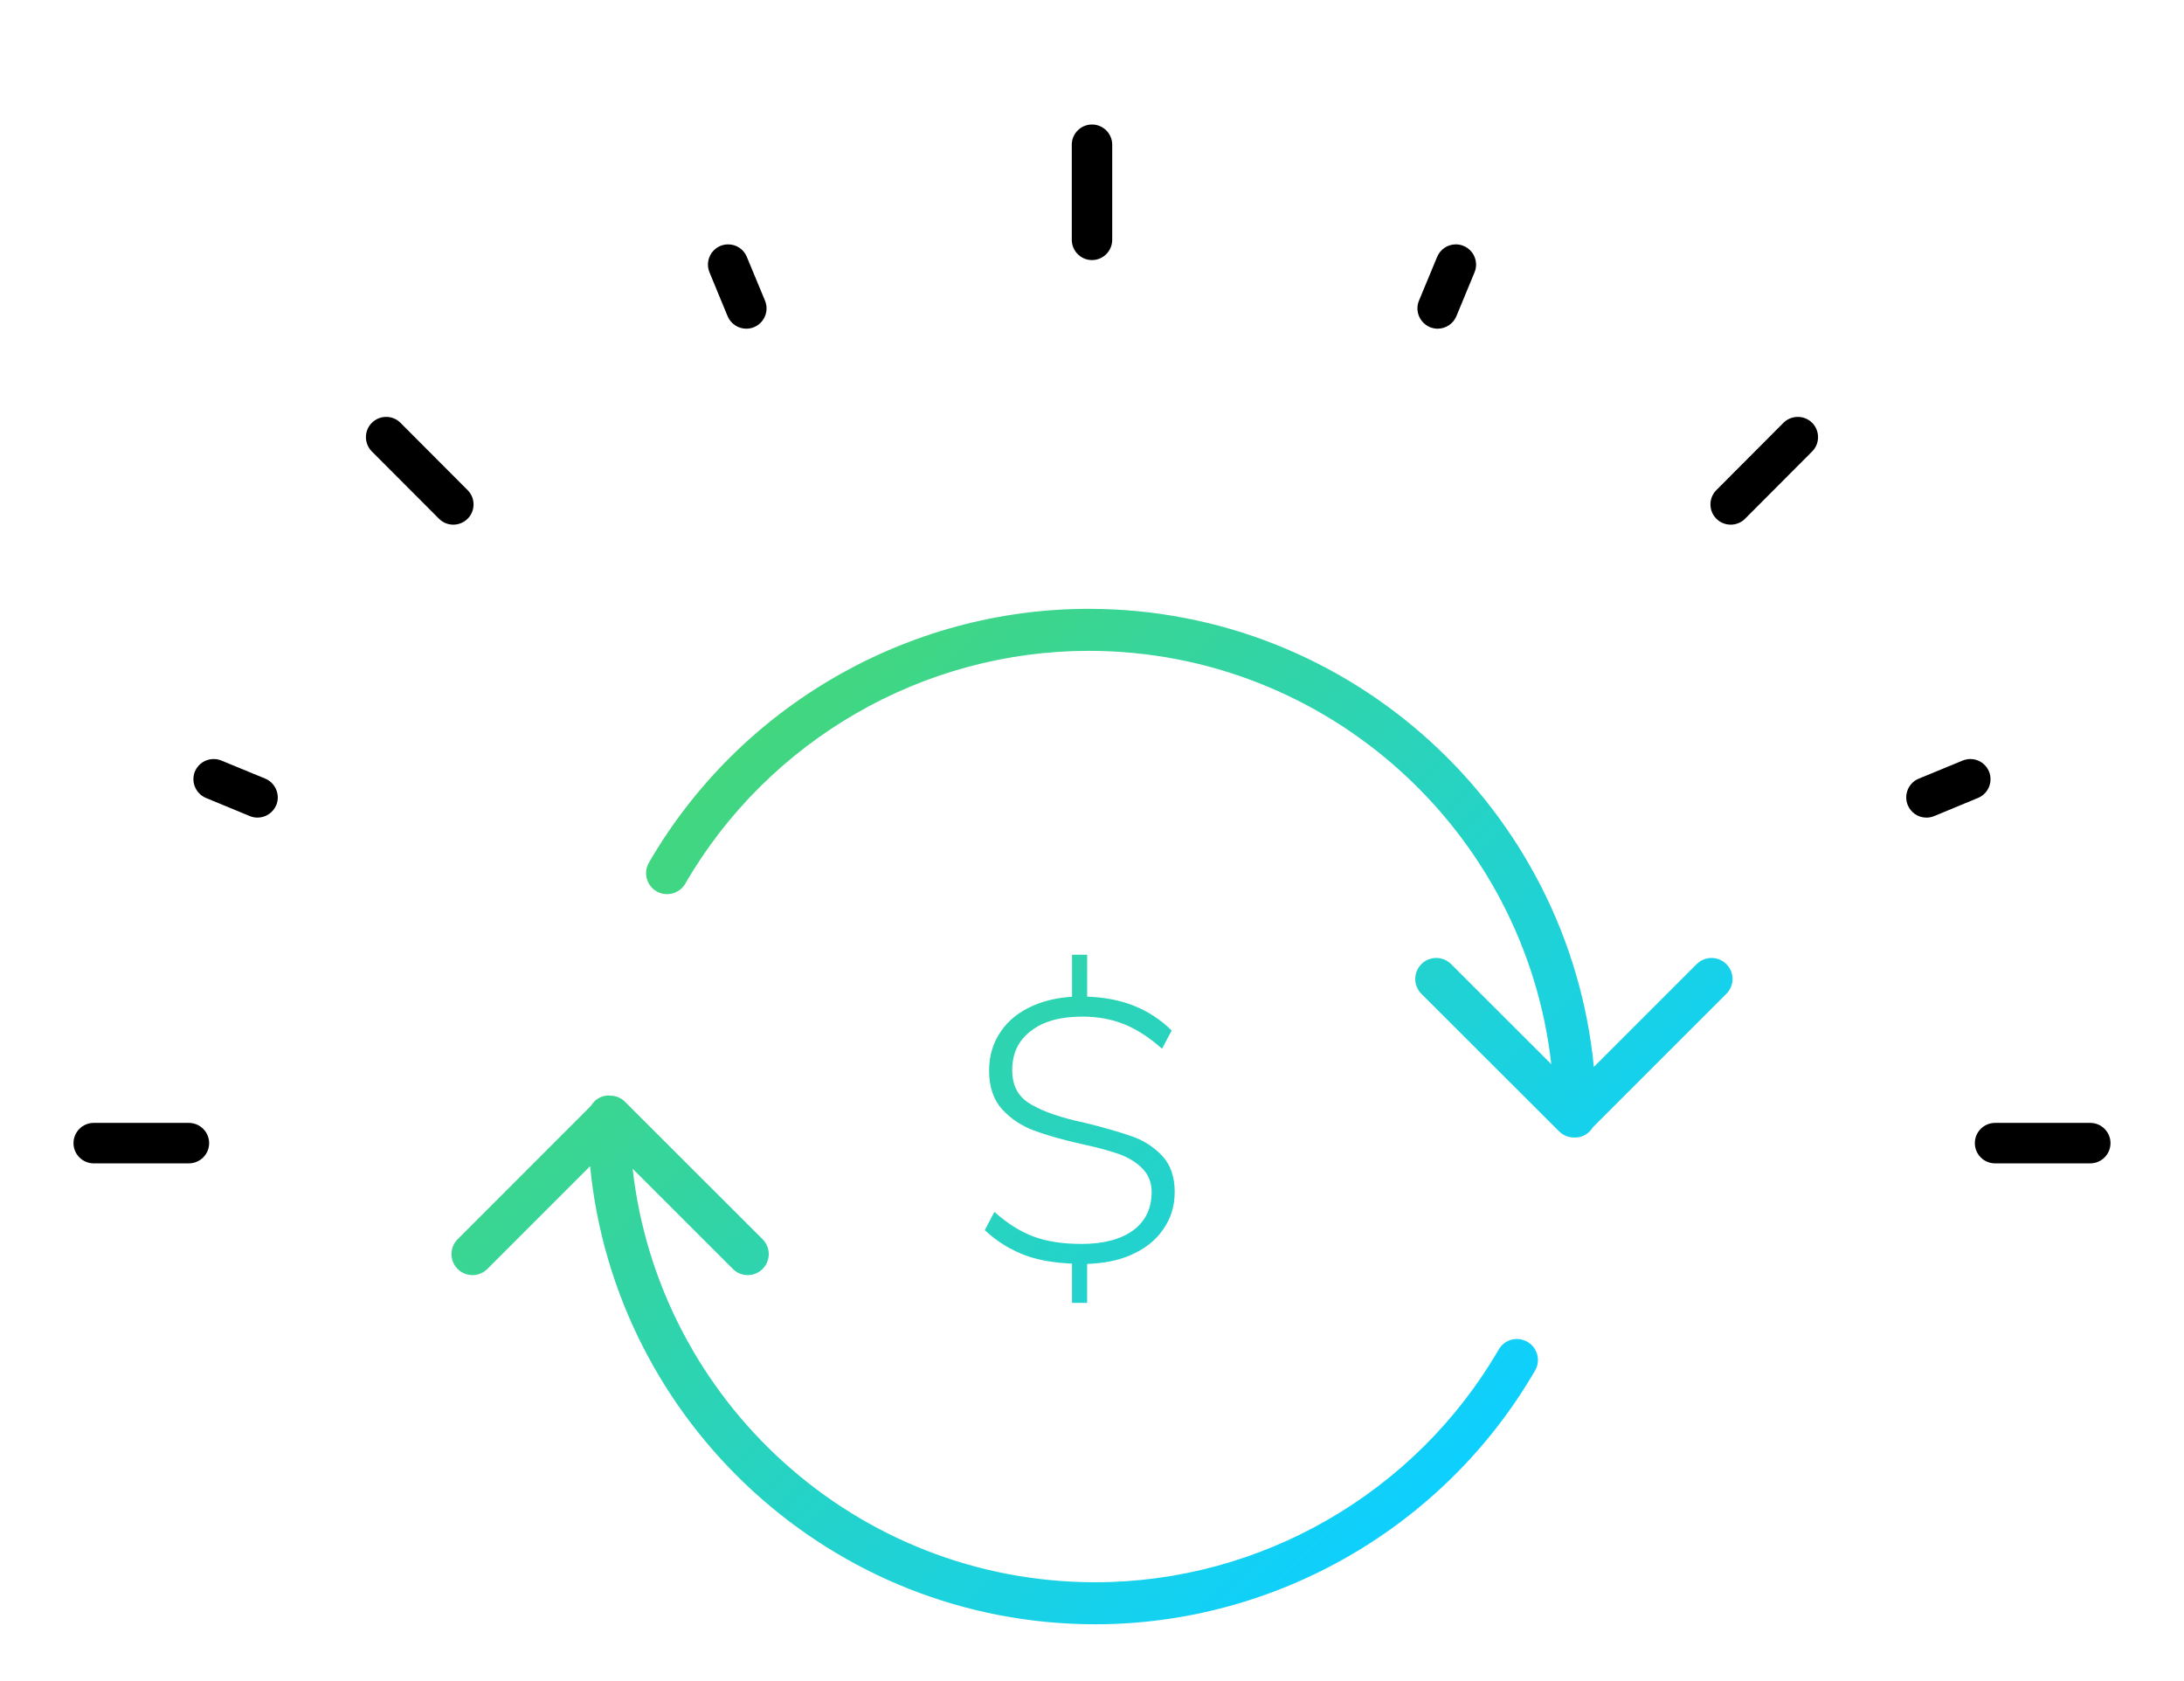
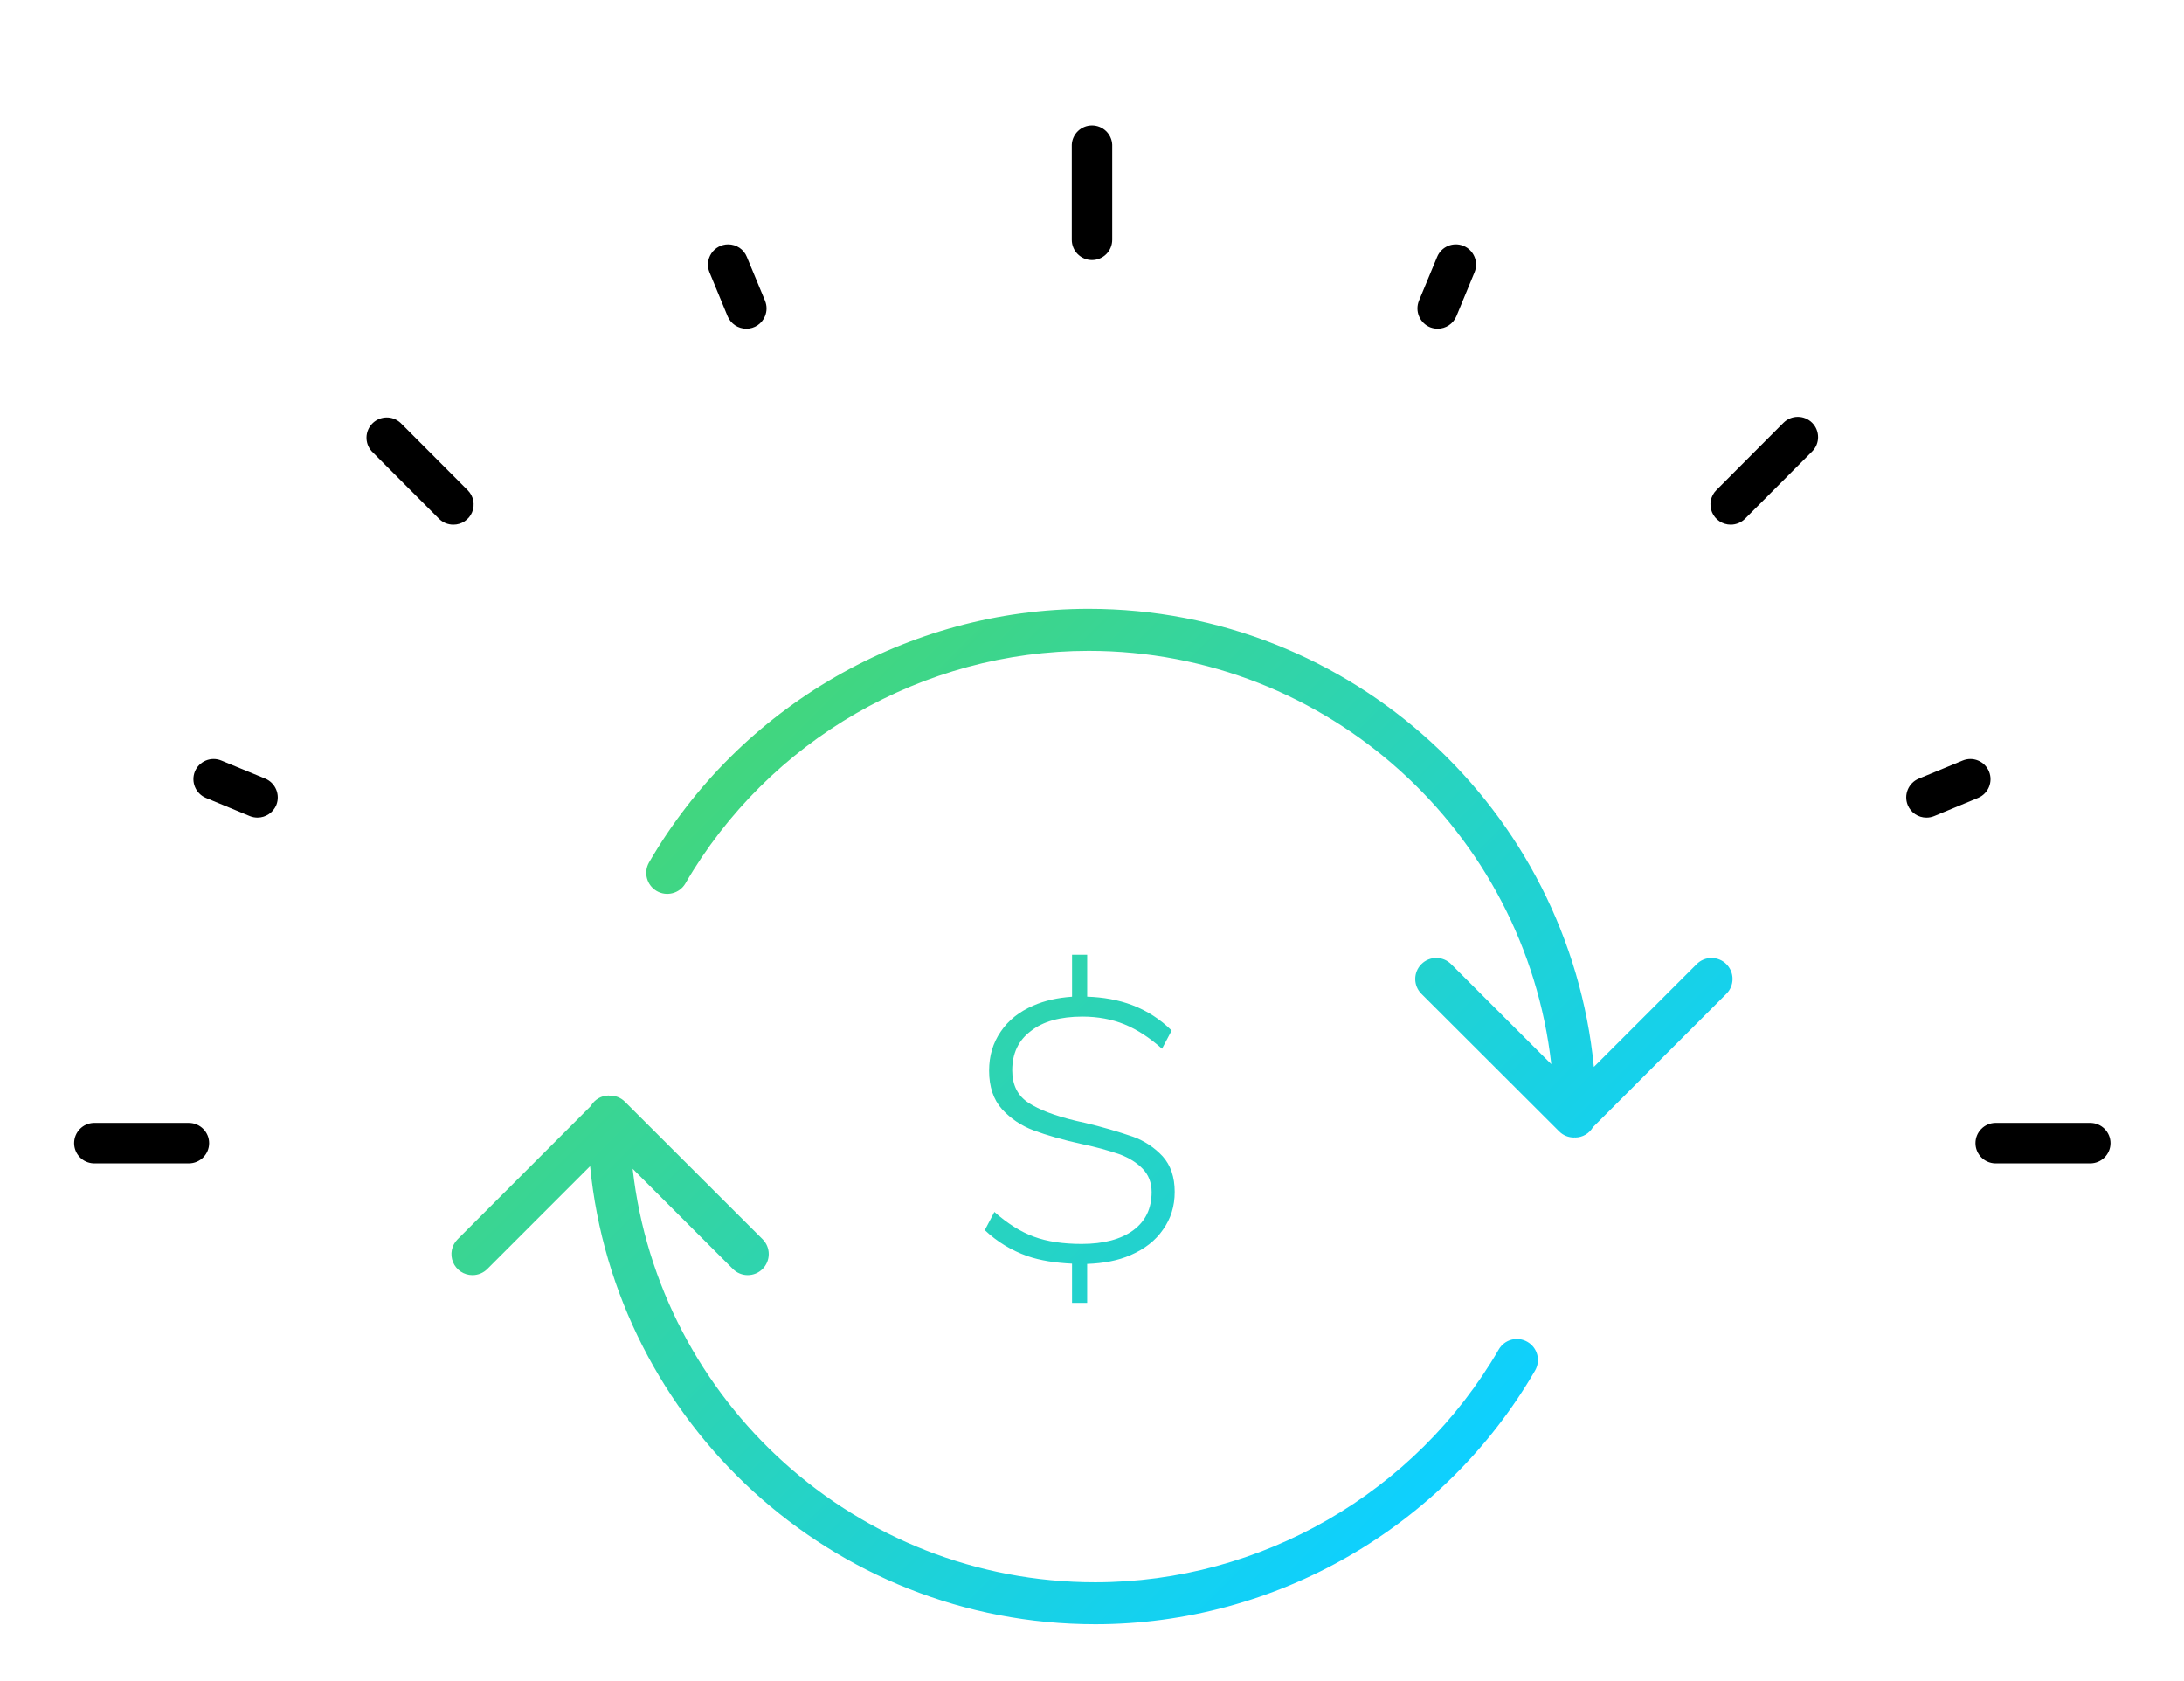
- <svg xmlns="http://www.w3.org/2000/svg" version="1.1" id="Layer_1" x="0px" y="0px" width="104px" height="80px" viewBox="-16 -24 104 80" enable-background="new -16 -24 104 80" xml:space="preserve">
-   <path class="hidden" d="M79.003,31.392c-0.531,0-0.963-0.432-0.963-0.963s0.432-0.964,0.963-0.964h4.533  c0.531,0,0.964,0.433,0.964,0.964s-0.433,0.963-0.964,0.963H79.003z M-11.537,31.392c-0.531,0-0.963-0.432-0.963-0.963  s0.432-0.964,0.963-0.964h4.529c0.533,0,0.967,0.433,0.967,0.964s-0.434,0.963-0.967,0.963H-11.537z M75.734,14.93  c-0.392,0-0.741-0.235-0.89-0.599c-0.199-0.49,0.034-1.053,0.521-1.255l2.094-0.863c0.118-0.048,0.241-0.073,0.367-0.073  c0.392,0,0.74,0.233,0.889,0.595c0.2,0.489-0.032,1.053-0.52,1.256l-2.093,0.867C75.981,14.907,75.859,14.93,75.734,14.93z   M-3.736,14.929c-0.124,0-0.246-0.023-0.362-0.069l-2.097-0.868c-0.487-0.204-0.722-0.766-0.526-1.254  c0.153-0.366,0.502-0.598,0.894-0.598c0.128,0,0.253,0.025,0.372,0.074l2.087,0.859c0.487,0.204,0.722,0.767,0.527,1.255  C-2.999,14.697-3.348,14.929-3.736,14.929z M66.418,0.981c-0.259,0-0.501-0.099-0.684-0.28c-0.184-0.185-0.284-0.426-0.284-0.684  s0.101-0.5,0.282-0.682l3.195-3.204C69.11-4.05,69.353-4.15,69.61-4.15c0.256,0,0.497,0.099,0.68,0.278  c0.378,0.38,0.378,0.991,0.004,1.366l-3.196,3.205C66.92,0.878,66.672,0.981,66.418,0.981z M5.586,0.981  c-0.259,0-0.501-0.101-0.684-0.284L1.706-2.506C1.331-2.882,1.332-3.494,1.708-3.869C1.891-4.051,2.132-4.15,2.389-4.15  c0.259,0,0.501,0.101,0.683,0.283l3.196,3.204c0.181,0.18,0.282,0.422,0.282,0.68c0,0.259-0.101,0.501-0.284,0.684  C6.086,0.879,5.838,0.981,5.586,0.981z M52.459-8.35c-0.116,0-0.234-0.022-0.352-0.066c-0.508-0.212-0.74-0.777-0.537-1.268  l0.865-2.084c0.151-0.363,0.501-0.597,0.89-0.597c0.128,0,0.252,0.025,0.369,0.075c0.235,0.097,0.423,0.282,0.521,0.52  c0.099,0.237,0.1,0.499,0.001,0.736l-0.863,2.087C53.208-8.59,52.849-8.35,52.459-8.35z M19.538-8.35  c-0.389,0-0.738-0.233-0.89-0.594l-0.863-2.089c-0.203-0.493,0.032-1.058,0.522-1.259c0.117-0.048,0.24-0.072,0.366-0.072  c0.397,0,0.748,0.236,0.893,0.602l0.863,2.078c0.098,0.238,0.098,0.5-0.001,0.739s-0.285,0.424-0.522,0.522  C19.794-8.375,19.666-8.35,19.538-8.35z M36-11.617c-0.531,0-0.963-0.434-0.963-0.967v-4.525c0-0.531,0.432-0.963,0.963-0.963  s0.963,0.432,0.963,0.963v4.525C36.963-12.05,36.531-11.617,36-11.617z" />
-   <linearGradient id="SVGID_1_" gradientUnits="userSpaceOnUse" x1="879.089" y1="568.651" x2="844.751" y2="534.314" gradientTransform="matrix(1 0 0 1 -825.9199 -522.3203)">
-     <stop offset="0" style="stop-color:#0ED0FF" />
-     <stop offset="1" style="stop-color:#42D67E" />
+ <svg xmlns="http://www.w3.org/2000/svg" width="104" height="80" viewBox="-16 -24 104 80">
+   <path class="hidden" d="M79.003 31.392a.964.964 0 0 1 0-1.927h4.533c.531 0 .964.433.964.964s-.433.963-.964.963h-4.533zm-90.54 0a.964.964 0 0 1 0-1.927h4.529c.533 0 .967.433.967.964s-.434.963-.967.963h-4.529zM75.734 14.93a.959.959 0 0 1-.89-.599.967.967 0 0 1 .521-1.255l2.094-.863a.957.957 0 0 1 1.256.522.966.966 0 0 1-.52 1.256l-2.093.867a.968.968 0 0 1-.368.072zm-79.47-.001a.978.978 0 0 1-.362-.069l-2.097-.868a.972.972 0 0 1-.526-1.254.964.964 0 0 1 1.266-.524l2.087.859a.974.974 0 0 1 .527 1.255.973.973 0 0 1-.895.601zM66.418.981a.964.964 0 0 1-.686-1.646l3.195-3.204a.966.966 0 0 1 1.363-.003c.378.38.378.991.004 1.366L67.098.699a.965.965 0 0 1-.68.282zm-60.832 0a.96.96 0 0 1-.684-.284L1.706-2.506a.965.965 0 0 1 1.366-1.361L6.268-.663A.96.96 0 0 1 5.586.981zM52.459-8.35c-.116 0-.234-.022-.352-.066a.97.97 0 0 1-.537-1.268l.865-2.084a.963.963 0 1 1 1.781.734l-.863 2.087a.97.97 0 0 1-.894.597zm-32.921 0a.965.965 0 0 1-.89-.594l-.863-2.089a.964.964 0 0 1 .888-1.331c.397 0 .748.236.893.602l.863 2.078c.098.238.098.5-.001.739a.958.958 0 0 1-.89.595zM36-11.617a.966.966 0 0 1-.963-.967v-4.525a.964.964 0 0 1 1.926 0v4.525a.966.966 0 0 1-.963.967z" />
+   <linearGradient id="a" gradientUnits="userSpaceOnUse" x1="879.089" y1="568.651" x2="844.751" y2="534.314" gradientTransform="translate(-825.92 -522.32)">
+     <stop offset="0" stop-color="#0ed0ff" />
+     <stop offset="1" stop-color="#42d67e" />
  </linearGradient>
-   <path fill="url(#SVGID_1_)" d="M66.208,21.905c-0.392-0.391-1.022-0.391-1.414,0L59.898,26.8  C58.708,14.576,48.374,4.989,35.84,4.989c-8.598,0-16.621,4.63-20.939,12.084c-0.277,0.479-0.114,1.09,0.364,1.367  c0.477,0.274,1.089,0.113,1.366-0.364C20.593,11.237,27.953,6.989,35.84,6.989c11.385,0,20.788,8.624,22.031,19.68L53.1,21.904  c-0.392-0.39-1.024-0.392-1.414,0.001c-0.392,0.391-0.392,1.023,0,1.414l6.558,6.549c0.194,0.195,0.45,0.293,0.707,0.293  c0.011,0,0.021-0.006,0.032-0.006s0.021,0.006,0.031,0.006c0.361,0,0.666-0.203,0.84-0.491l6.354-6.351  C66.6,22.929,66.6,22.295,66.208,21.905z M56.734,39.89c-0.479-0.277-1.09-0.115-1.365,0.363  c-3.967,6.836-11.327,11.084-19.215,11.084c-11.384,0-20.787-8.627-22.028-19.688L18.9,36.42c0.391,0.39,1.023,0.392,1.414-0.002  c0.391-0.391,0.391-1.022,0-1.414l-6.559-6.551c-0.204-0.204-0.474-0.295-0.74-0.286c-0.012,0-0.021-0.007-0.033-0.007  c-0.365,0-0.671,0.206-0.846,0.498l-6.344,6.347c-0.391,0.393-0.391,1.024,0,1.414c0.196,0.196,0.453,0.294,0.708,0.294  s0.512-0.098,0.707-0.293l4.893-4.894c1.192,12.225,11.524,21.811,24.055,21.811c8.599,0,16.623-4.629,20.945-12.082  C57.377,40.778,57.214,40.166,56.734,39.89z M37.959,34.582c-0.583,0.424-1.404,0.646-2.45,0.646c-0.884,0-1.647-0.113-2.277-0.346  c-0.629-0.229-1.258-0.628-1.88-1.178l-0.457,0.867c0.582,0.55,1.259,0.962,2.016,1.232c0.63,0.219,1.354,0.327,2.138,0.364v1.867  h0.72v-1.854c0.771-0.028,1.476-0.158,2.065-0.418c0.672-0.291,1.189-0.693,1.546-1.214c0.373-0.521,0.558-1.114,0.558-1.798  c0-0.711-0.195-1.271-0.573-1.693c-0.394-0.422-0.856-0.729-1.412-0.934c-0.55-0.195-1.308-0.421-2.266-0.656l-0.461-0.104  c-0.984-0.235-1.739-0.521-2.249-0.854c-0.518-0.337-0.776-0.851-0.776-1.548c0-0.803,0.294-1.426,0.89-1.872  c0.578-0.458,1.402-0.685,2.454-0.685c0.725,0,1.406,0.125,1.999,0.368c0.607,0.248,1.195,0.631,1.79,1.162l0.459-0.867  c-0.532-0.531-1.161-0.936-1.883-1.213c-0.657-0.248-1.378-0.375-2.14-0.399v-1.996h-0.72v1.998  c-0.69,0.047-1.312,0.188-1.845,0.422c-0.674,0.291-1.19,0.703-1.553,1.243c-0.367,0.534-0.552,1.148-0.552,1.859  c0,0.759,0.206,1.377,0.616,1.832c0.416,0.453,0.916,0.789,1.517,1.013c0.601,0.223,1.378,0.451,2.338,0.659  c0.746,0.162,1.323,0.324,1.765,0.482c0.431,0.166,0.794,0.387,1.074,0.678s0.429,0.656,0.429,1.115  C38.837,33.549,38.547,34.147,37.959,34.582z" />
+   <path fill="url(#a)" d="M66.208 21.905a.999.999 0 0 0-1.414 0L59.898 26.8C58.708 14.576 48.374 4.989 35.84 4.989c-8.598 0-16.621 4.63-20.939 12.084a1 1 0 0 0 1.73 1.003C20.593 11.237 27.953 6.989 35.84 6.989c11.385 0 20.788 8.624 22.031 19.68L53.1 21.904a.998.998 0 0 0-1.414.001.997.997 0 0 0 0 1.414l6.558 6.549c.194.195.45.293.707.293.011 0 .021-.006.032-.006s.021.006.031.006a.984.984 0 0 0 .84-.491l6.354-6.351a.997.997 0 0 0 0-1.414zM56.734 39.89a.997.997 0 0 0-1.365.363c-3.967 6.836-11.327 11.084-19.215 11.084-11.384 0-20.787-8.627-22.028-19.688L18.9 36.42a.997.997 0 0 0 1.414-.002.999.999 0 0 0 0-1.414l-6.559-6.551a.99.99 0 0 0-.74-.286c-.012 0-.021-.007-.033-.007a.988.988 0 0 0-.846.498l-6.344 6.347a.999.999 0 0 0 .708 1.708.999.999 0 0 0 .707-.293l4.893-4.894c1.192 12.225 11.524 21.811 24.055 21.811 8.599 0 16.623-4.629 20.945-12.082a.997.997 0 0 0-.366-1.365zm-18.775-5.308c-.583.424-1.404.646-2.45.646-.884 0-1.647-.113-2.277-.346-.629-.229-1.258-.628-1.88-1.178l-.457.867c.582.55 1.259.962 2.016 1.232.63.219 1.354.327 2.138.364v1.867h.72V36.18c.771-.028 1.476-.158 2.065-.418.672-.291 1.189-.693 1.546-1.214.373-.521.558-1.114.558-1.798 0-.711-.195-1.271-.573-1.693a3.584 3.584 0 0 0-1.412-.934 24.331 24.331 0 0 0-2.266-.656l-.461-.104c-.984-.235-1.739-.521-2.249-.854-.518-.337-.776-.851-.776-1.548 0-.803.294-1.426.89-1.872.578-.458 1.402-.685 2.454-.685.725 0 1.406.125 1.999.368.607.248 1.195.631 1.79 1.162l.459-.867a5.344 5.344 0 0 0-1.883-1.213c-.657-.248-1.378-.375-2.14-.399v-1.996h-.72v1.998c-.69.047-1.312.188-1.845.422-.674.291-1.19.703-1.553 1.243-.367.534-.552 1.148-.552 1.859 0 .759.206 1.377.616 1.832.416.453.916.789 1.517 1.013.601.223 1.378.451 2.338.659a14.44 14.44 0 0 1 1.765.482c.431.166.794.387 1.074.678s.429.656.429 1.115c-.002.789-.292 1.387-.88 1.822z" />
</svg>
